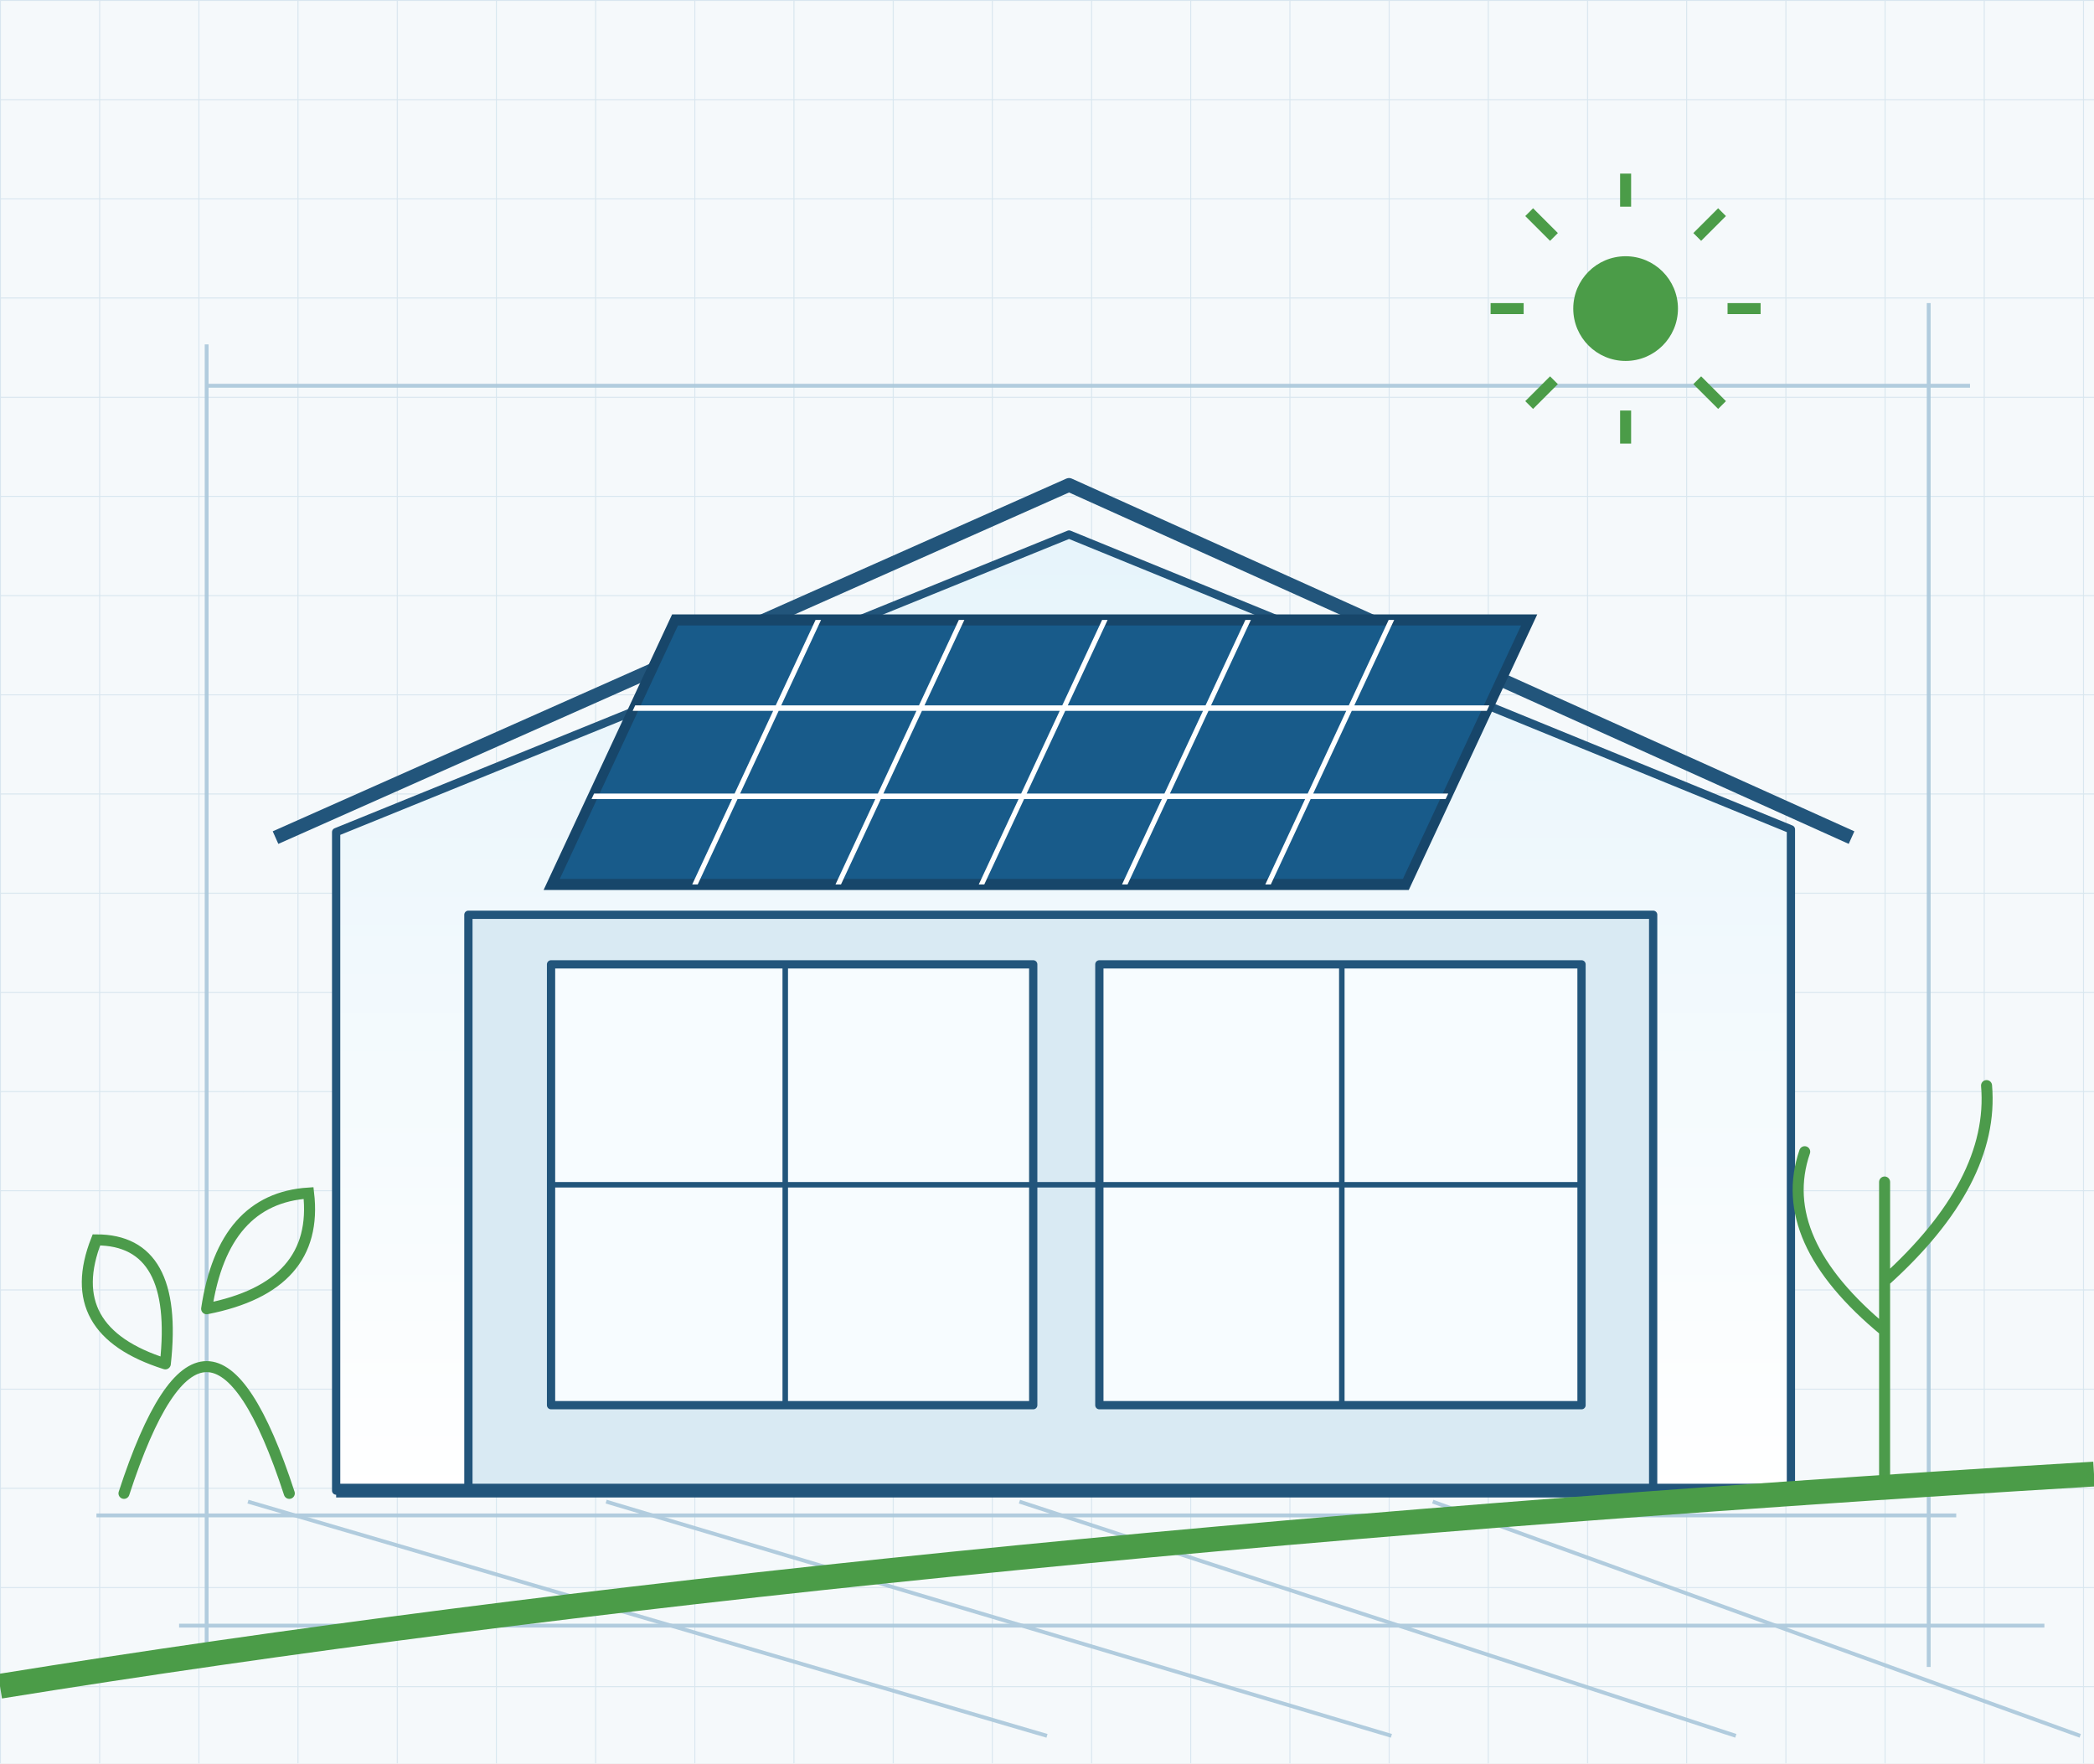
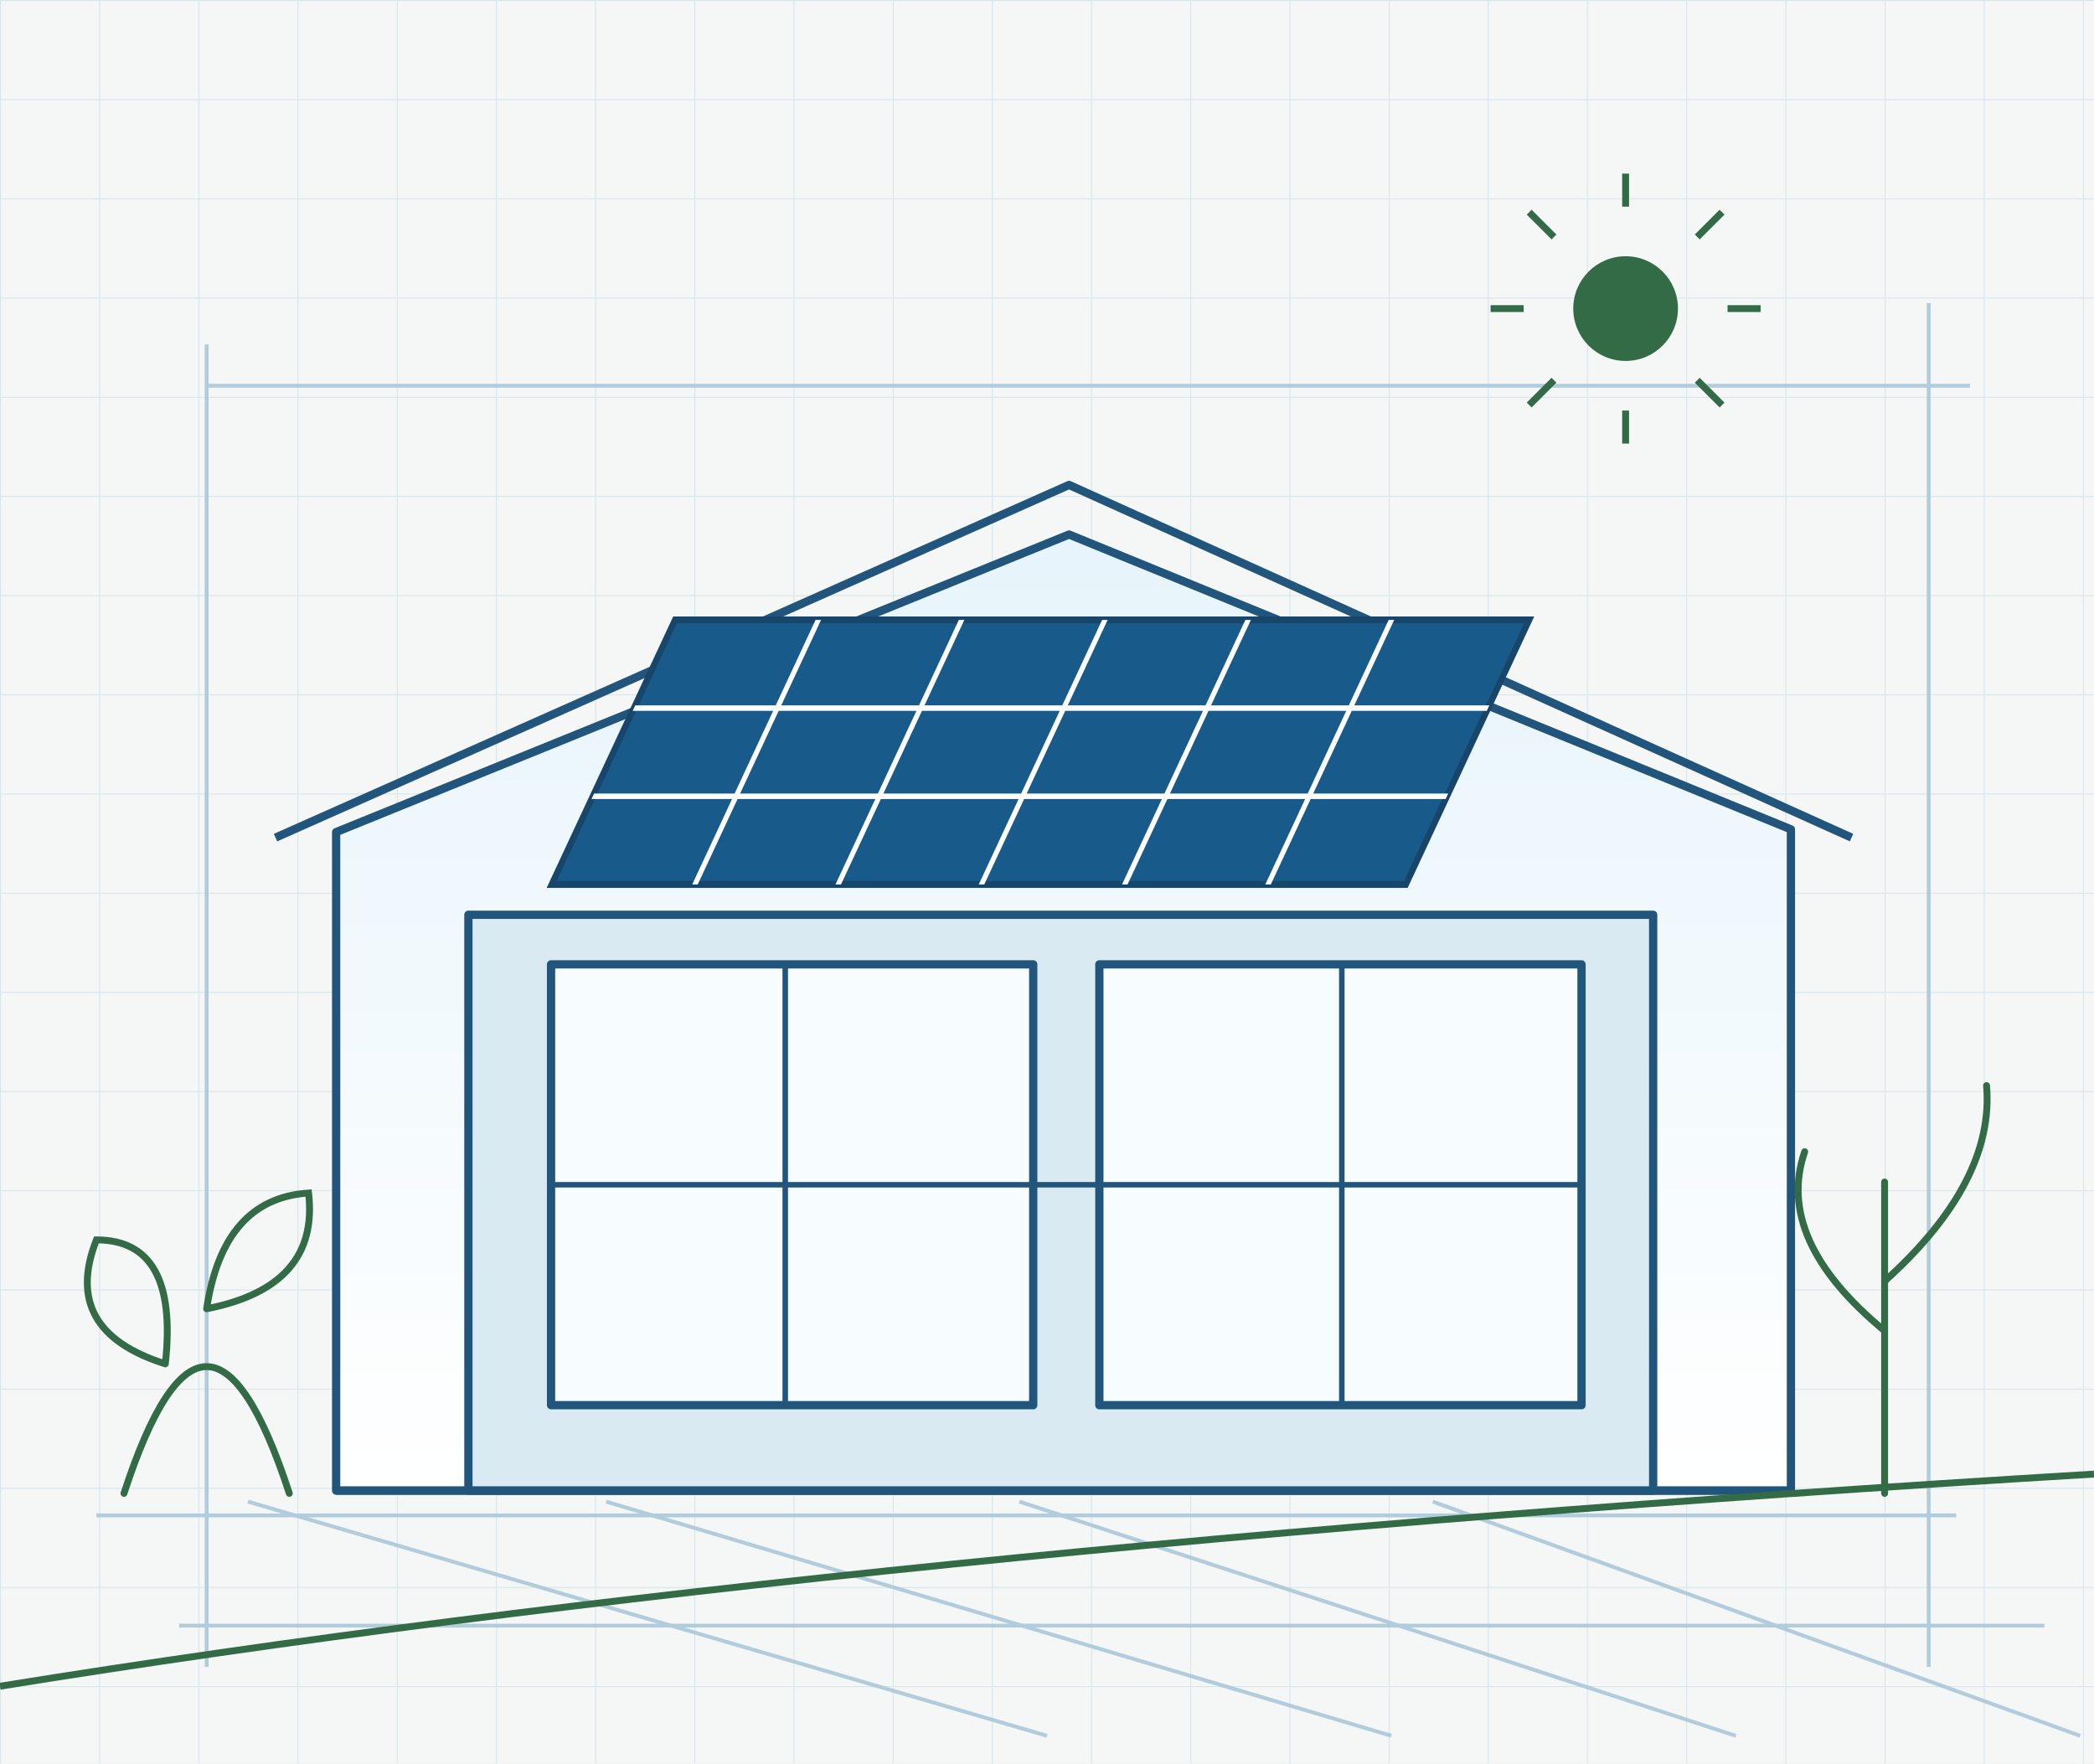
<svg xmlns="http://www.w3.org/2000/svg" viewBox="0 0 760 640" role="img" aria-labelledby="title desc">
  <defs>
    <pattern id="grid" width="36" height="36" patternUnits="userSpaceOnUse">
      <path d="M36 0H0V36" fill="none" stroke="#c9dce8" stroke-width=".7" />
    </pattern>
    <linearGradient id="glass" x2="0" y2="1">
      <stop stop-color="#e6f4fb" />
      <stop offset="1" stop-color="#fff" />
    </linearGradient>
  </defs>
-   <rect width="760" height="640" fill="#f5f9fb" />
+   <rect width="760" height="640" fill="#f4f7f5" />
  <rect width="760" height="640" fill="url(#grid)" opacity=".65" />
  <g fill="none" stroke="#aac8da" stroke-width="1.4" opacity=".9">
    <path d="M35 550L710 550M65 590L742 590M75 140L715 140M75 125V605M700 110V605" />
    <path d="M90 545L380 630M220 545L505 630M370 545L630 630M520 545L755 630" />
  </g>
  <g stroke="#22557b" stroke-width="3" stroke-linejoin="round">
    <path d="M122 302L388 194 650 301 650 541H122z" fill="url(#glass)" />
-     <path d="M100 304L388 176 672 304" fill="none" stroke-width="5" />
+     <path d="M100 304L388 176 672 304" fill="none" stroke-width="3" />
    <path d="M170 332H600V541H170z" fill="#d9eaf3" />
    <path d="M200 350h175v160H200zM399 350h175v160H399z" fill="#f7fcff" />
    <path d="M285 350v160M487 350v160M200 430h374" stroke-width="2" />
-     <path d="M122 541H650" stroke-width="5" />
+     <path d="M122 541H650" stroke-width="3" />
  </g>
  <g transform="translate(245 225) skewX(-25)" stroke="#fff" stroke-width="2">
-     <rect width="310" height="96" fill="#185b8a" stroke="#17466a" stroke-width="4" />
+     <rect width="310" height="96" fill="#185b8a" stroke="#17466a" stroke-width="2.5" />
    <path d="M0 32H310M0 64H310M52 0V96M104 0V96M156 0V96M208 0V96M260 0V96" />
  </g>
-   <g fill="none" stroke="#4c9b4b" stroke-width="4" stroke-linecap="round">
+   <g fill="none" stroke="#326b45" stroke-width="2.5" stroke-linecap="round">
    <path d="M45 542Q75 450 105 542M60 495q-38-12-25-45 30 0 25 45M75 475q6-40 37-42 4 34-37 42" />
    <path d="M684 542v-113m0 54q-40-33-29-65m29 47q40-36 37-71" />
  </g>
-   <path d="M0 612Q310 562 760 535" fill="none" stroke="#4b9c48" stroke-width="9" />
-   <g fill="#4b9c48">
+   <path d="M0 612Q310 562 760 535" fill="none" stroke="#326b45" stroke-width="2.5" />
+   <g fill="#326b45">
    <circle cx="590" cy="112" r="19" />
-     <path d="M590 75v-12m0 98v-12m-37-37h-12m98 0h-12m-63-26-9-9m70 70-9-9m0-52 9-9m-70 70 9-9" stroke="#4b9c48" stroke-width="4" />
+     <path d="M590 75v-12m0 98v-12m-37-37h-12m98 0h-12m-63-26-9-9m70 70-9-9m0-52 9-9m-70 70 9-9" stroke="#326b45" stroke-width="2.5" />
  </g>
</svg>
